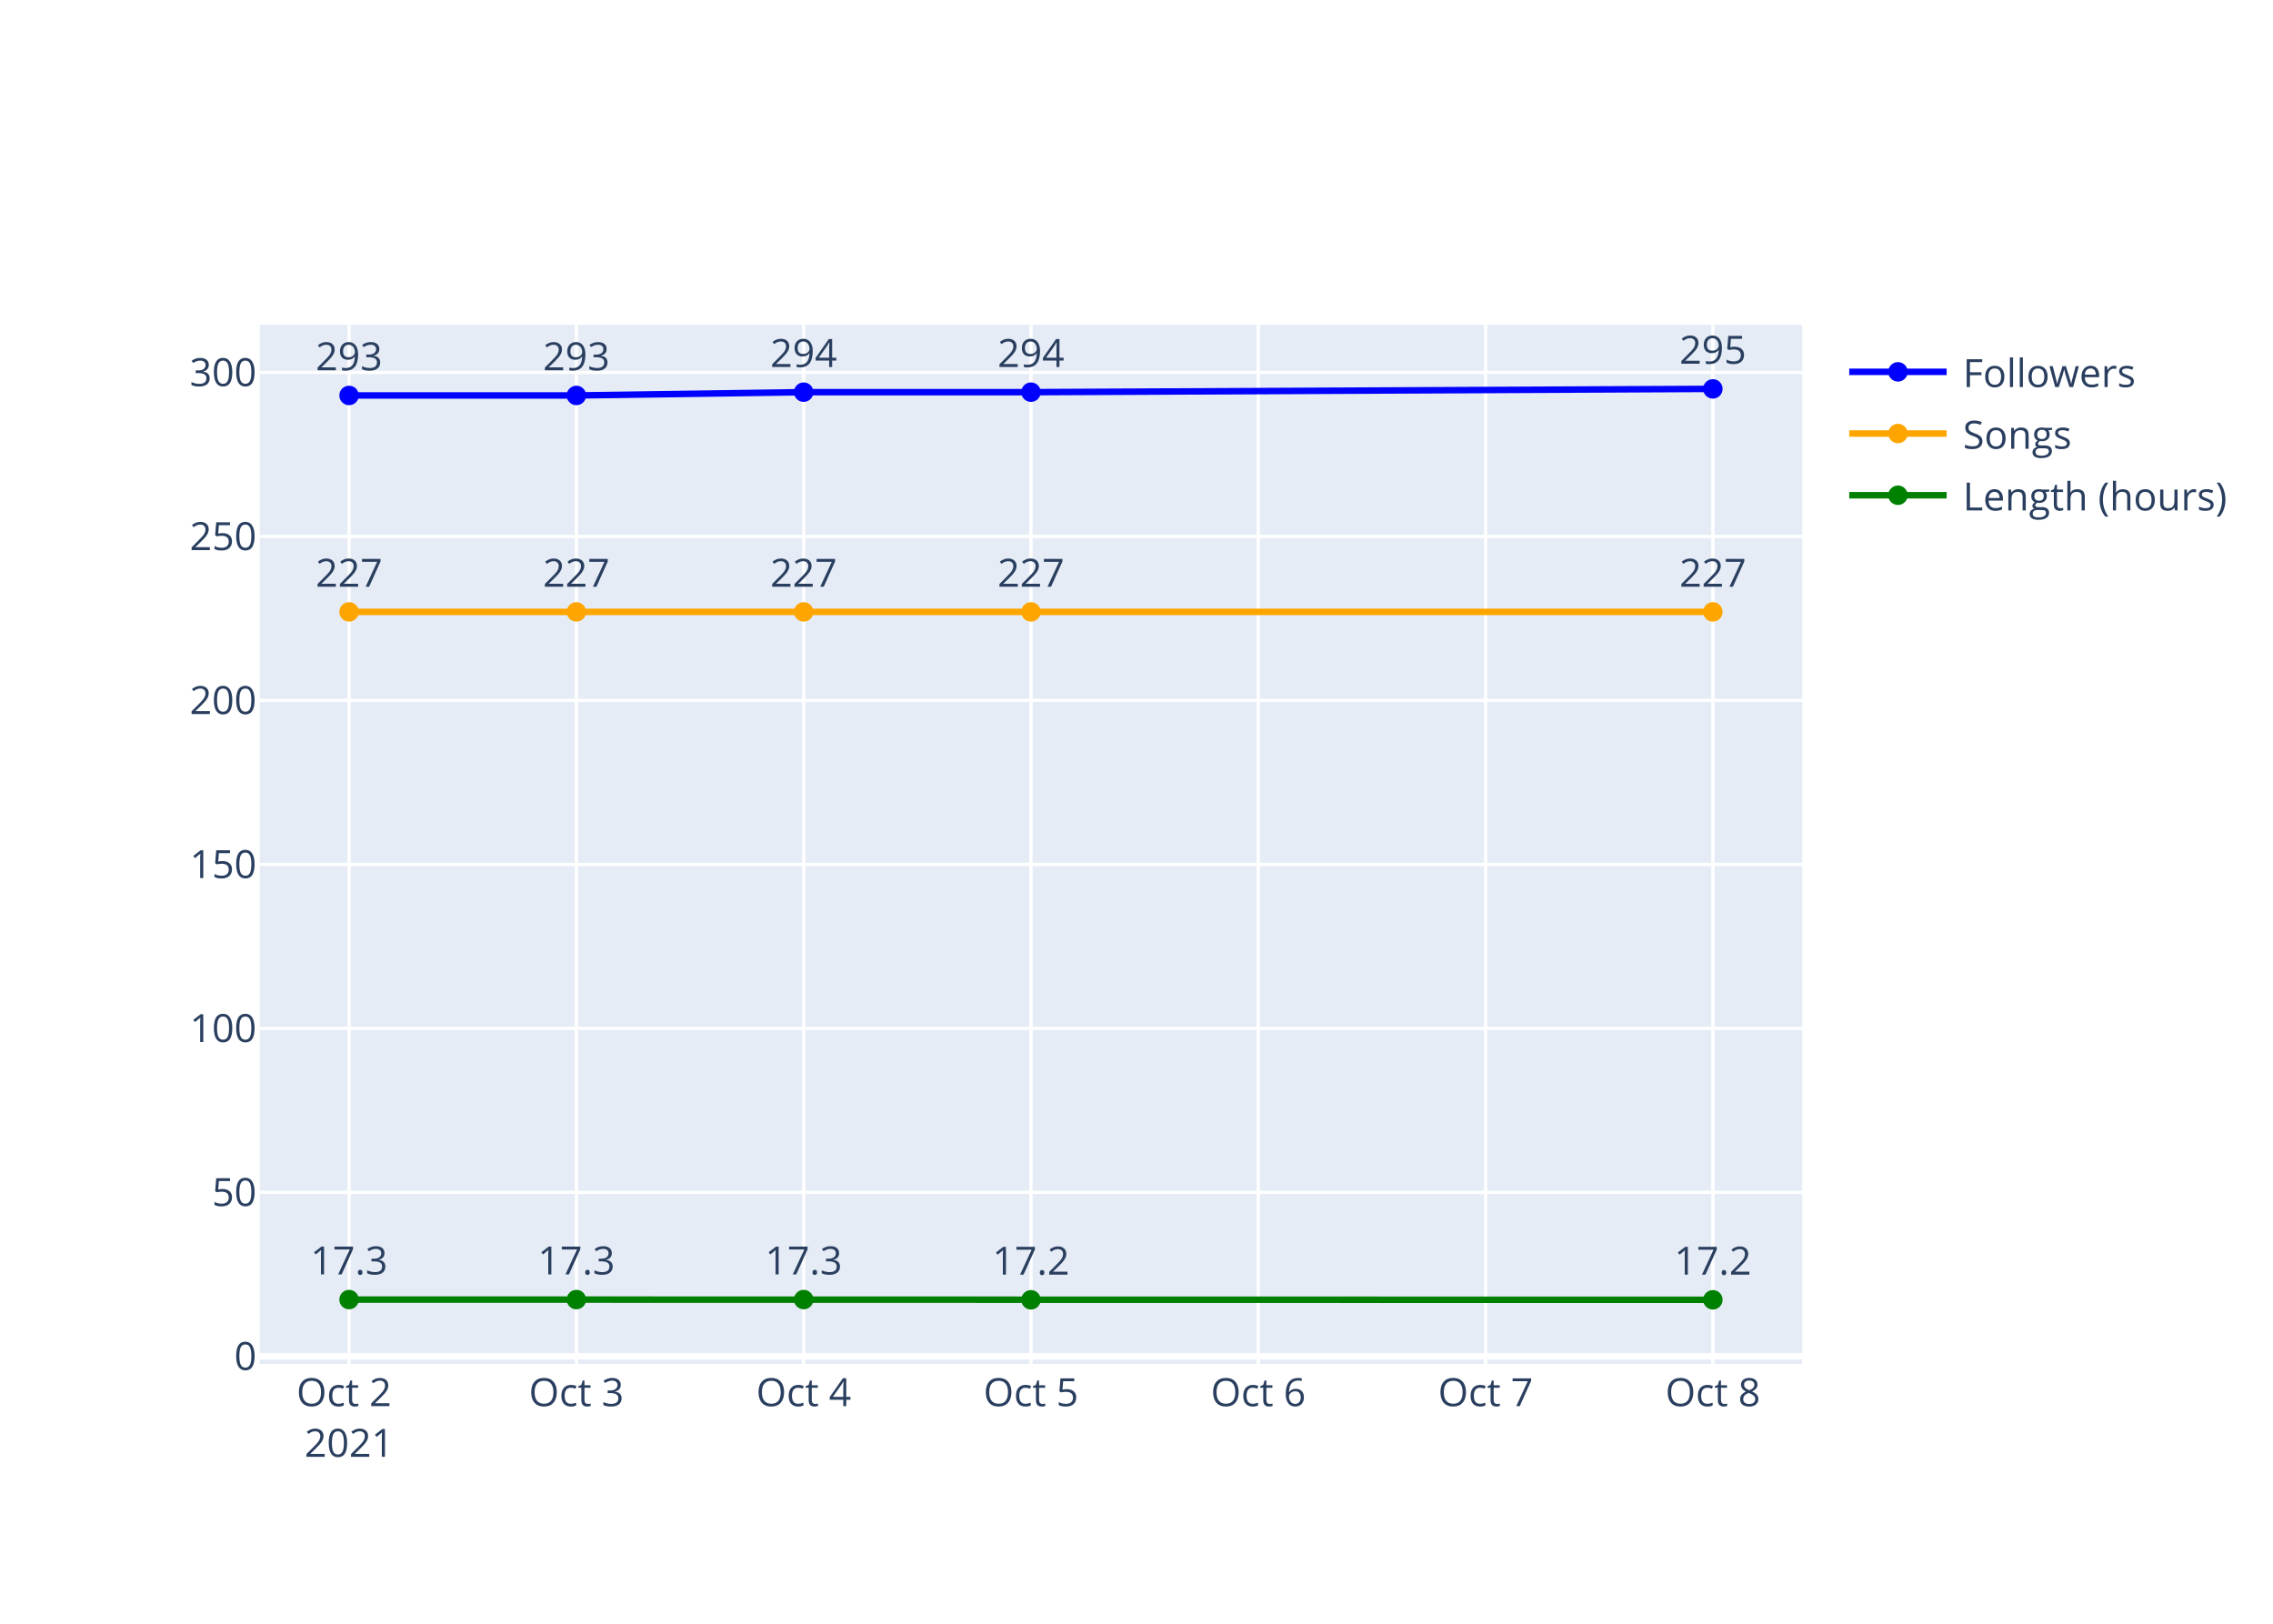
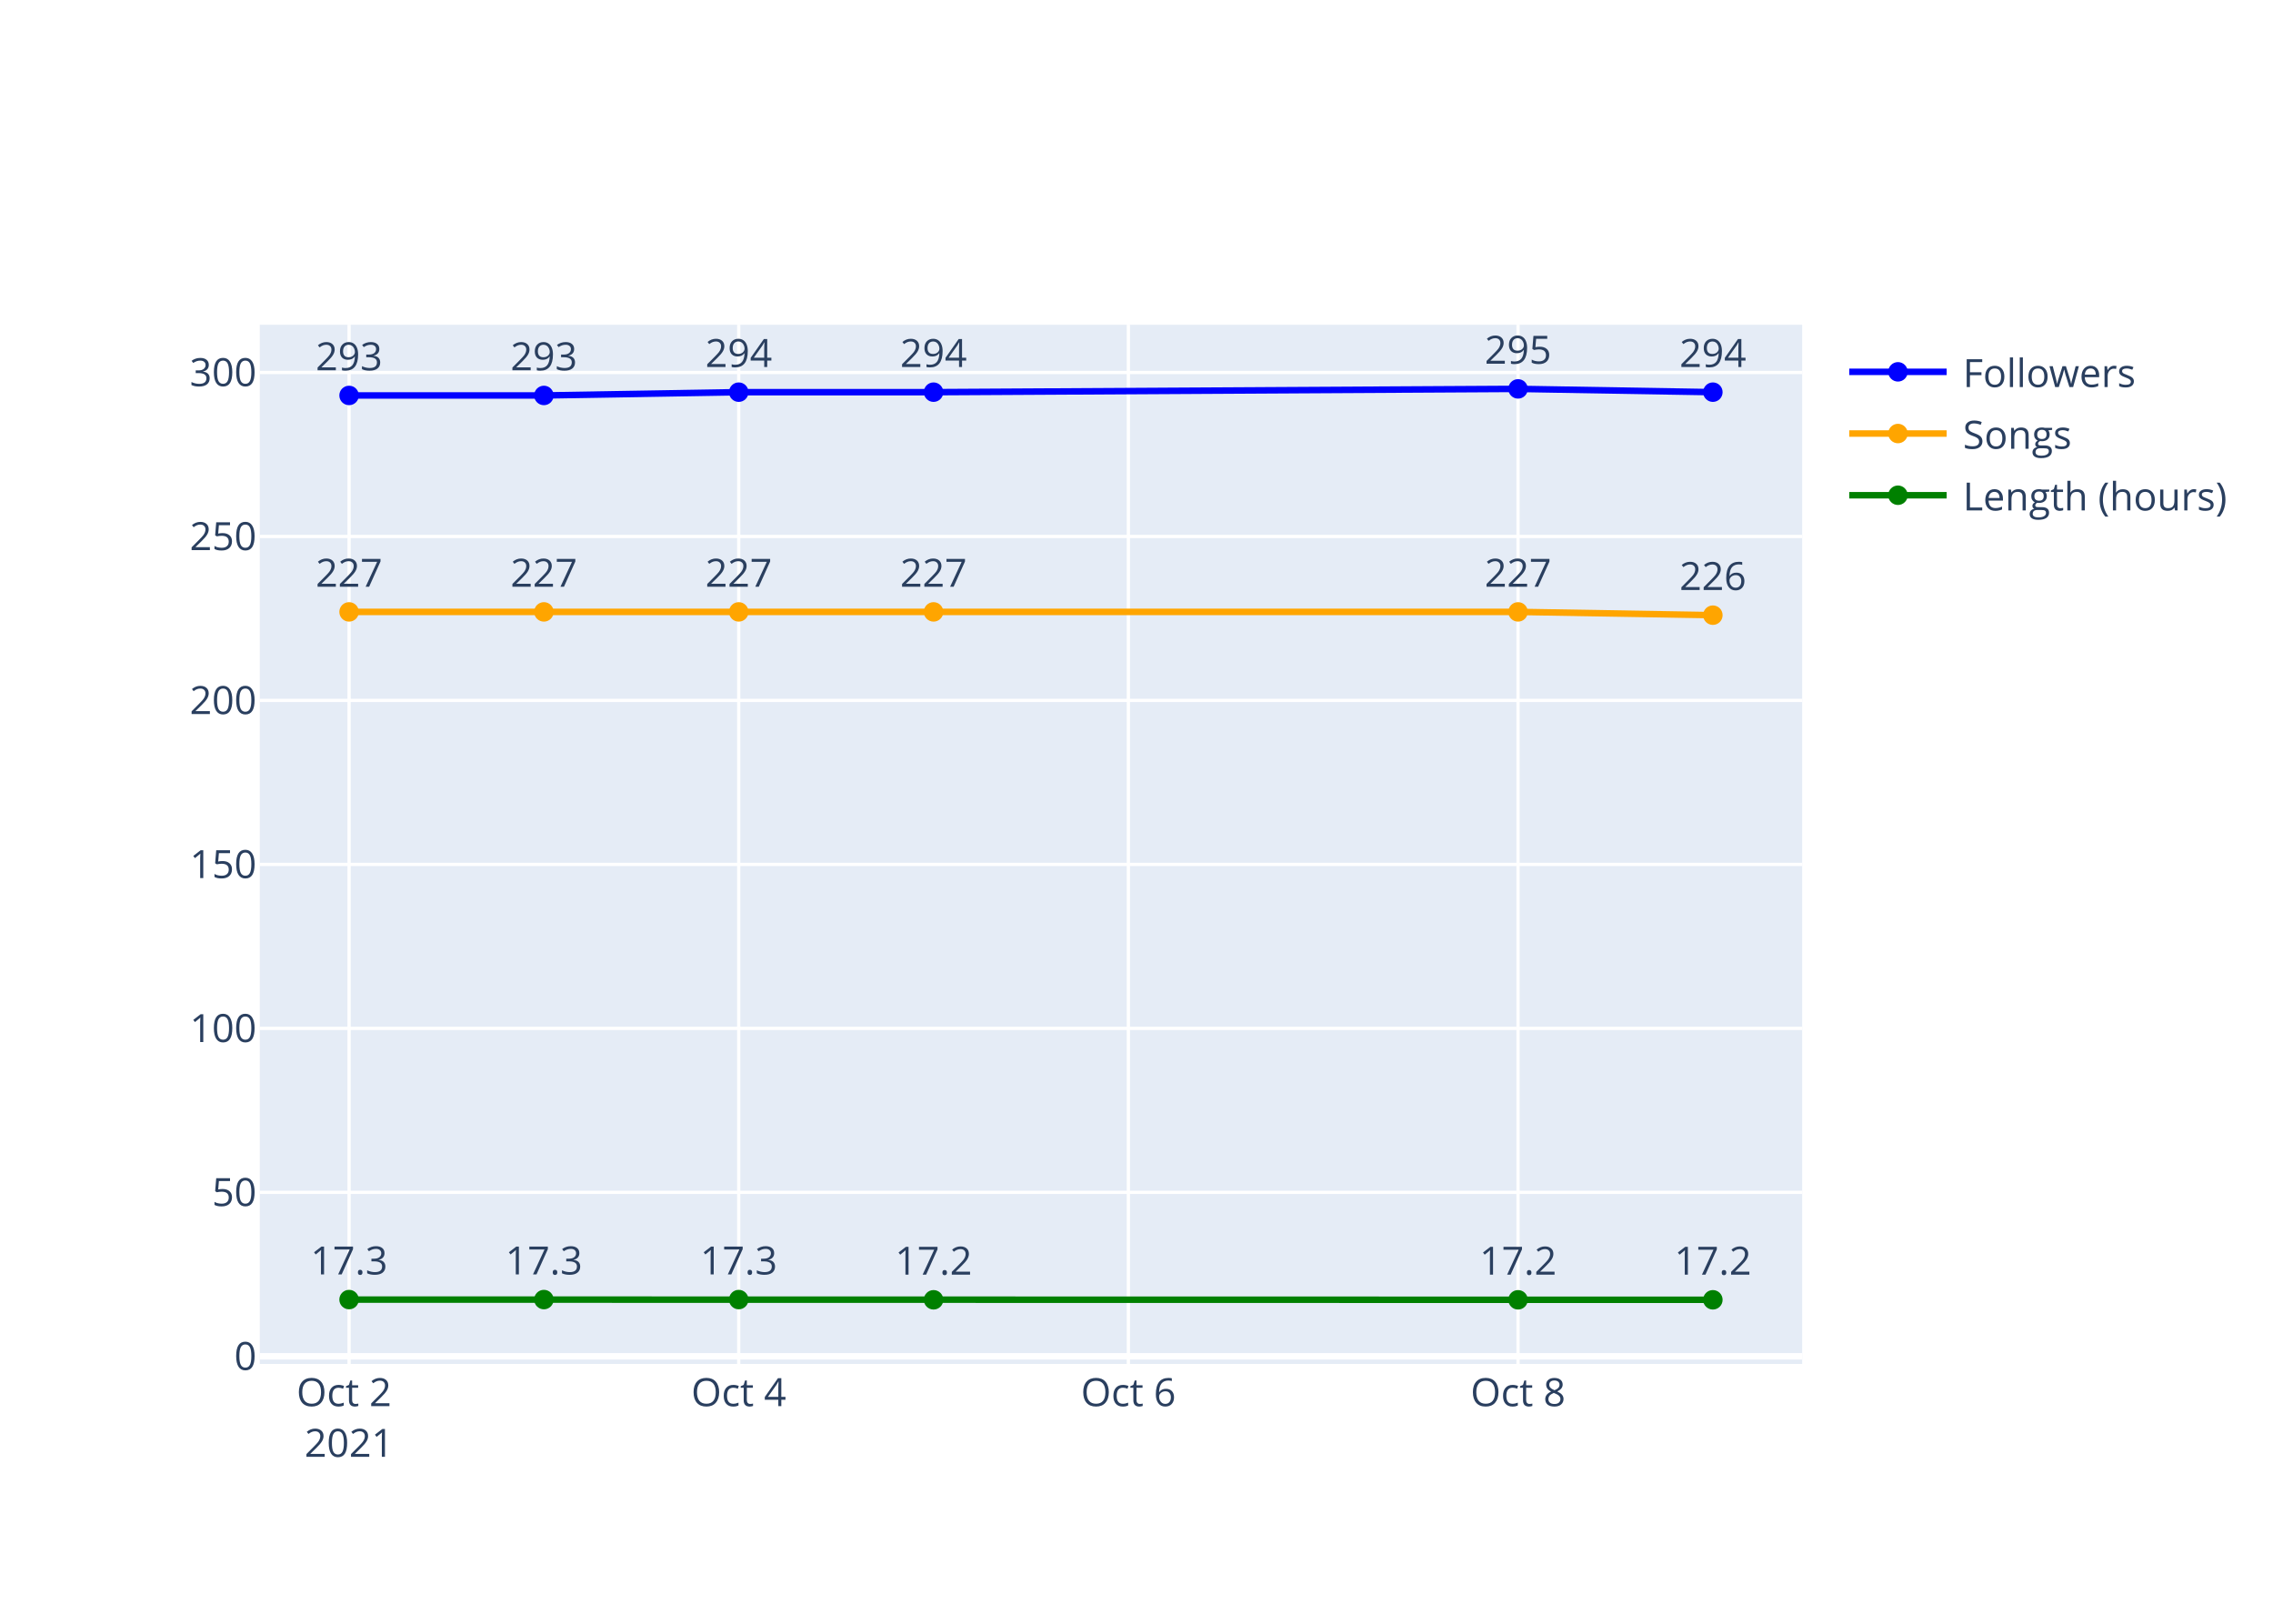
<svg xmlns="http://www.w3.org/2000/svg" class="main-svg" width="700" height="500" style="" viewBox="0 0 700 500">
  <rect x="0" y="0" width="700" height="500" style="fill: rgb(255, 255, 255); fill-opacity: 1;" />
-   <defs id="defs-01e454">
+   <defs id="defs-85c5ed">
    <g class="clips">
-       <clipPath id="clip01e454xyplot" class="plotclip">
+       <clipPath id="clip85c5edxyplot" class="plotclip">
        <rect width="475" height="320" />
      </clipPath>
-       <clipPath class="axesclip" id="clip01e454x">
+       <clipPath class="axesclip" id="clip85c5edx">
        <rect x="80" y="0" width="475" height="500" />
      </clipPath>
-       <clipPath class="axesclip" id="clip01e454y">
+       <clipPath class="axesclip" id="clip85c5edy">
        <rect x="0" y="100" width="700" height="320" />
      </clipPath>
-       <clipPath class="axesclip" id="clip01e454xy">
+       <clipPath class="axesclip" id="clip85c5edxy">
        <rect x="80" y="100" width="475" height="320" />
      </clipPath>
    </g>
    <g class="gradients" />
    <g class="patterns" />
  </defs>
  <g class="bglayer">
    <rect class="bg" x="80" y="100" width="475" height="320" style="fill: rgb(229, 236, 246); fill-opacity: 1; stroke-width: 0;" />
  </g>
  <g class="layer-below">
    <g class="imagelayer" />
    <g class="shapelayer" />
  </g>
  <g class="cartesianlayer">
    <g class="subplot xy">
      <g class="layer-subplot">
        <g class="shapelayer" />
        <g class="imagelayer" />
      </g>
      <g class="gridlayer">
        <g class="x">
          <path class="xgrid crisp" transform="translate(107.5,0)" d="M0,100v320" style="stroke: rgb(255, 255, 255); stroke-opacity: 1; stroke-width: 1px;" />
-           <path class="xgrid crisp" transform="translate(177.5,0)" d="M0,100v320" style="stroke: rgb(255, 255, 255); stroke-opacity: 1; stroke-width: 1px;" />
-           <path class="xgrid crisp" transform="translate(247.5,0)" d="M0,100v320" style="stroke: rgb(255, 255, 255); stroke-opacity: 1; stroke-width: 1px;" />
-           <path class="xgrid crisp" transform="translate(317.5,0)" d="M0,100v320" style="stroke: rgb(255, 255, 255); stroke-opacity: 1; stroke-width: 1px;" />
-           <path class="xgrid crisp" transform="translate(387.5,0)" d="M0,100v320" style="stroke: rgb(255, 255, 255); stroke-opacity: 1; stroke-width: 1px;" />
-           <path class="xgrid crisp" transform="translate(457.5,0)" d="M0,100v320" style="stroke: rgb(255, 255, 255); stroke-opacity: 1; stroke-width: 1px;" />
-           <path class="xgrid crisp" transform="translate(527.5,0)" d="M0,100v320" style="stroke: rgb(255, 255, 255); stroke-opacity: 1; stroke-width: 1px;" />
+           <path class="xgrid crisp" transform="translate(227.5,0)" d="M0,100v320" style="stroke: rgb(255, 255, 255); stroke-opacity: 1; stroke-width: 1px;" />
+           <path class="xgrid crisp" transform="translate(347.5,0)" d="M0,100v320" style="stroke: rgb(255, 255, 255); stroke-opacity: 1; stroke-width: 1px;" />
+           <path class="xgrid crisp" transform="translate(467.5,0)" d="M0,100v320" style="stroke: rgb(255, 255, 255); stroke-opacity: 1; stroke-width: 1px;" />
        </g>
        <g class="y">
          <path class="ygrid crisp" transform="translate(0,367.16)" d="M80,0h475" style="stroke: rgb(255, 255, 255); stroke-opacity: 1; stroke-width: 1px;" />
          <path class="ygrid crisp" transform="translate(0,316.67)" d="M80,0h475" style="stroke: rgb(255, 255, 255); stroke-opacity: 1; stroke-width: 1px;" />
          <path class="ygrid crisp" transform="translate(0,266.18)" d="M80,0h475" style="stroke: rgb(255, 255, 255); stroke-opacity: 1; stroke-width: 1px;" />
          <path class="ygrid crisp" transform="translate(0,215.68)" d="M80,0h475" style="stroke: rgb(255, 255, 255); stroke-opacity: 1; stroke-width: 1px;" />
          <path class="ygrid crisp" transform="translate(0,165.19)" d="M80,0h475" style="stroke: rgb(255, 255, 255); stroke-opacity: 1; stroke-width: 1px;" />
          <path class="ygrid crisp" transform="translate(0,114.7)" d="M80,0h475" style="stroke: rgb(255, 255, 255); stroke-opacity: 1; stroke-width: 1px;" />
        </g>
      </g>
      <g class="zerolinelayer">
        <path class="yzl zl crisp" transform="translate(0,417.65)" d="M80,0h475" style="stroke: rgb(255, 255, 255); stroke-opacity: 1; stroke-width: 2px;" />
      </g>
      <path class="xlines-below" />
      <path class="ylines-below" />
      <g class="overlines-below" />
      <g class="xaxislayer-below" />
      <g class="yaxislayer-below" />
      <g class="overaxes-below" />
-       <g class="plot" transform="translate(80,100)" clip-path="url(#clip01e454xyplot)">
+       <g class="plot" transform="translate(80,100)" clip-path="url(#clip85c5edxyplot)">
        <g class="scatterlayer mlayer">
-           <g class="trace scatter tracea15169" style="stroke-miterlimit: 2; opacity: 1;">
+           <g class="trace scatter trace5109c4" style="stroke-miterlimit: 2; opacity: 1;">
            <g class="fills" />
            <g class="errorbars" />
            <g class="lines">
-               <path class="js-line" d="M27.5,21.77L97.5,21.77L167.5,20.76L237.5,20.76L447.5,19.75" style="vector-effect: non-scaling-stroke; fill: none; stroke: rgb(0, 0, 255); stroke-opacity: 1; stroke-width: 2px; opacity: 1;" />
+               <path class="js-line" d="M27.5,21.77L87.5,21.77L147.5,20.76L207.5,20.76L387.5,19.75L447.5,20.76" style="vector-effect: non-scaling-stroke; fill: none; stroke: rgb(0, 0, 255); stroke-opacity: 1; stroke-width: 2px; opacity: 1;" />
            </g>
            <g class="points">
              <path class="point" transform="translate(27.5,21.77)" d="M3,0A3,3 0 1,1 0,-3A3,3 0 0,1 3,0Z" style="opacity: 1; stroke-width: 0px; fill: rgb(0, 0, 255); fill-opacity: 1;" />
-               <path class="point" transform="translate(97.5,21.77)" d="M3,0A3,3 0 1,1 0,-3A3,3 0 0,1 3,0Z" style="opacity: 1; stroke-width: 0px; fill: rgb(0, 0, 255); fill-opacity: 1;" />
-               <path class="point" transform="translate(167.5,20.76)" d="M3,0A3,3 0 1,1 0,-3A3,3 0 0,1 3,0Z" style="opacity: 1; stroke-width: 0px; fill: rgb(0, 0, 255); fill-opacity: 1;" />
-               <path class="point" transform="translate(237.5,20.76)" d="M3,0A3,3 0 1,1 0,-3A3,3 0 0,1 3,0Z" style="opacity: 1; stroke-width: 0px; fill: rgb(0, 0, 255); fill-opacity: 1;" />
-               <path class="point" transform="translate(447.5,19.75)" d="M3,0A3,3 0 1,1 0,-3A3,3 0 0,1 3,0Z" style="opacity: 1; stroke-width: 0px; fill: rgb(0, 0, 255); fill-opacity: 1;" />
+               <path class="point" transform="translate(87.5,21.77)" d="M3,0A3,3 0 1,1 0,-3A3,3 0 0,1 3,0Z" style="opacity: 1; stroke-width: 0px; fill: rgb(0, 0, 255); fill-opacity: 1;" />
+               <path class="point" transform="translate(147.5,20.76)" d="M3,0A3,3 0 1,1 0,-3A3,3 0 0,1 3,0Z" style="opacity: 1; stroke-width: 0px; fill: rgb(0, 0, 255); fill-opacity: 1;" />
+               <path class="point" transform="translate(207.5,20.76)" d="M3,0A3,3 0 1,1 0,-3A3,3 0 0,1 3,0Z" style="opacity: 1; stroke-width: 0px; fill: rgb(0, 0, 255); fill-opacity: 1;" />
+               <path class="point" transform="translate(387.5,19.75)" d="M3,0A3,3 0 1,1 0,-3A3,3 0 0,1 3,0Z" style="opacity: 1; stroke-width: 0px; fill: rgb(0, 0, 255); fill-opacity: 1;" />
+               <path class="point" transform="translate(447.5,20.76)" d="M3,0A3,3 0 1,1 0,-3A3,3 0 0,1 3,0Z" style="opacity: 1; stroke-width: 0px; fill: rgb(0, 0, 255); fill-opacity: 1;" />
            </g>
            <g class="text">
              <g class="textpoint" transform="translate(0,-7.75)">
                <text x="27.5" y="21.77" text-anchor="middle" style="font-family: 'Open Sans', verdana, arial, sans-serif; font-size: 12px; fill: rgb(42, 63, 95); fill-opacity: 1; white-space: pre;">293</text>
              </g>
              <g class="textpoint" transform="translate(0,-7.75)">
-                 <text x="97.5" y="21.77" text-anchor="middle" style="font-family: 'Open Sans', verdana, arial, sans-serif; font-size: 12px; fill: rgb(42, 63, 95); fill-opacity: 1; white-space: pre;">293</text>
-               </g>
-               <g class="textpoint" transform="translate(0,-7.75)">
-                 <text x="167.5" y="20.76" text-anchor="middle" style="font-family: 'Open Sans', verdana, arial, sans-serif; font-size: 12px; fill: rgb(42, 63, 95); fill-opacity: 1; white-space: pre;">294</text>
-               </g>
-               <g class="textpoint" transform="translate(0,-7.75)">
-                 <text x="237.5" y="20.76" text-anchor="middle" style="font-family: 'Open Sans', verdana, arial, sans-serif; font-size: 12px; fill: rgb(42, 63, 95); fill-opacity: 1; white-space: pre;">294</text>
-               </g>
-               <g class="textpoint" transform="translate(0,-7.75)">
-                 <text x="447.5" y="19.75" text-anchor="middle" style="font-family: 'Open Sans', verdana, arial, sans-serif; font-size: 12px; fill: rgb(42, 63, 95); fill-opacity: 1; white-space: pre;">295</text>
-               </g>
-             </g>
-           </g>
-           <g class="trace scatter trace4ba43e" style="stroke-miterlimit: 2; opacity: 1;">
+                 <text x="87.5" y="21.77" text-anchor="middle" style="font-family: 'Open Sans', verdana, arial, sans-serif; font-size: 12px; fill: rgb(42, 63, 95); fill-opacity: 1; white-space: pre;">293</text>
+               </g>
+               <g class="textpoint" transform="translate(0,-7.75)">
+                 <text x="147.5" y="20.76" text-anchor="middle" style="font-family: 'Open Sans', verdana, arial, sans-serif; font-size: 12px; fill: rgb(42, 63, 95); fill-opacity: 1; white-space: pre;">294</text>
+               </g>
+               <g class="textpoint" transform="translate(0,-7.75)">
+                 <text x="207.5" y="20.76" text-anchor="middle" style="font-family: 'Open Sans', verdana, arial, sans-serif; font-size: 12px; fill: rgb(42, 63, 95); fill-opacity: 1; white-space: pre;">294</text>
+               </g>
+               <g class="textpoint" transform="translate(0,-7.75)">
+                 <text x="387.5" y="19.75" text-anchor="middle" style="font-family: 'Open Sans', verdana, arial, sans-serif; font-size: 12px; fill: rgb(42, 63, 95); fill-opacity: 1; white-space: pre;">295</text>
+               </g>
+               <g class="textpoint" transform="translate(0,-7.75)">
+                 <text x="447.5" y="20.76" text-anchor="middle" style="font-family: 'Open Sans', verdana, arial, sans-serif; font-size: 12px; fill: rgb(42, 63, 95); fill-opacity: 1; white-space: pre;">294</text>
+               </g>
+             </g>
+           </g>
+           <g class="trace scatter tracee7479a" style="stroke-miterlimit: 2; opacity: 1;">
            <g class="fills" />
            <g class="errorbars" />
            <g class="lines">
-               <path class="js-line" d="M27.5,88.42L447.5,88.42" style="vector-effect: non-scaling-stroke; fill: none; stroke: rgb(255, 165, 0); stroke-opacity: 1; stroke-width: 2px; opacity: 1;" />
+               <path class="js-line" d="M27.5,88.42L387.5,88.42L447.5,89.43" style="vector-effect: non-scaling-stroke; fill: none; stroke: rgb(255, 165, 0); stroke-opacity: 1; stroke-width: 2px; opacity: 1;" />
            </g>
            <g class="points">
              <path class="point" transform="translate(27.5,88.42)" d="M3,0A3,3 0 1,1 0,-3A3,3 0 0,1 3,0Z" style="opacity: 1; stroke-width: 0px; fill: rgb(255, 165, 0); fill-opacity: 1;" />
-               <path class="point" transform="translate(97.5,88.42)" d="M3,0A3,3 0 1,1 0,-3A3,3 0 0,1 3,0Z" style="opacity: 1; stroke-width: 0px; fill: rgb(255, 165, 0); fill-opacity: 1;" />
-               <path class="point" transform="translate(167.5,88.42)" d="M3,0A3,3 0 1,1 0,-3A3,3 0 0,1 3,0Z" style="opacity: 1; stroke-width: 0px; fill: rgb(255, 165, 0); fill-opacity: 1;" />
-               <path class="point" transform="translate(237.5,88.42)" d="M3,0A3,3 0 1,1 0,-3A3,3 0 0,1 3,0Z" style="opacity: 1; stroke-width: 0px; fill: rgb(255, 165, 0); fill-opacity: 1;" />
-               <path class="point" transform="translate(447.5,88.42)" d="M3,0A3,3 0 1,1 0,-3A3,3 0 0,1 3,0Z" style="opacity: 1; stroke-width: 0px; fill: rgb(255, 165, 0); fill-opacity: 1;" />
+               <path class="point" transform="translate(87.5,88.42)" d="M3,0A3,3 0 1,1 0,-3A3,3 0 0,1 3,0Z" style="opacity: 1; stroke-width: 0px; fill: rgb(255, 165, 0); fill-opacity: 1;" />
+               <path class="point" transform="translate(147.5,88.42)" d="M3,0A3,3 0 1,1 0,-3A3,3 0 0,1 3,0Z" style="opacity: 1; stroke-width: 0px; fill: rgb(255, 165, 0); fill-opacity: 1;" />
+               <path class="point" transform="translate(207.5,88.42)" d="M3,0A3,3 0 1,1 0,-3A3,3 0 0,1 3,0Z" style="opacity: 1; stroke-width: 0px; fill: rgb(255, 165, 0); fill-opacity: 1;" />
+               <path class="point" transform="translate(387.5,88.42)" d="M3,0A3,3 0 1,1 0,-3A3,3 0 0,1 3,0Z" style="opacity: 1; stroke-width: 0px; fill: rgb(255, 165, 0); fill-opacity: 1;" />
+               <path class="point" transform="translate(447.5,89.43)" d="M3,0A3,3 0 1,1 0,-3A3,3 0 0,1 3,0Z" style="opacity: 1; stroke-width: 0px; fill: rgb(255, 165, 0); fill-opacity: 1;" />
            </g>
            <g class="text">
              <g class="textpoint" transform="translate(0,-7.75)">
                <text x="27.5" y="88.42" text-anchor="middle" style="font-family: 'Open Sans', verdana, arial, sans-serif; font-size: 12px; fill: rgb(42, 63, 95); fill-opacity: 1; white-space: pre;">227</text>
              </g>
              <g class="textpoint" transform="translate(0,-7.75)">
-                 <text x="97.5" y="88.42" text-anchor="middle" style="font-family: 'Open Sans', verdana, arial, sans-serif; font-size: 12px; fill: rgb(42, 63, 95); fill-opacity: 1; white-space: pre;">227</text>
-               </g>
-               <g class="textpoint" transform="translate(0,-7.75)">
-                 <text x="167.5" y="88.42" text-anchor="middle" style="font-family: 'Open Sans', verdana, arial, sans-serif; font-size: 12px; fill: rgb(42, 63, 95); fill-opacity: 1; white-space: pre;">227</text>
-               </g>
-               <g class="textpoint" transform="translate(0,-7.75)">
-                 <text x="237.5" y="88.42" text-anchor="middle" style="font-family: 'Open Sans', verdana, arial, sans-serif; font-size: 12px; fill: rgb(42, 63, 95); fill-opacity: 1; white-space: pre;">227</text>
-               </g>
-               <g class="textpoint" transform="translate(0,-7.75)">
-                 <text x="447.5" y="88.42" text-anchor="middle" style="font-family: 'Open Sans', verdana, arial, sans-serif; font-size: 12px; fill: rgb(42, 63, 95); fill-opacity: 1; white-space: pre;">227</text>
-               </g>
-             </g>
-           </g>
-           <g class="trace scatter traceb2b3a3" style="stroke-miterlimit: 2; opacity: 1;">
+                 <text x="87.5" y="88.42" text-anchor="middle" style="font-family: 'Open Sans', verdana, arial, sans-serif; font-size: 12px; fill: rgb(42, 63, 95); fill-opacity: 1; white-space: pre;">227</text>
+               </g>
+               <g class="textpoint" transform="translate(0,-7.75)">
+                 <text x="147.5" y="88.42" text-anchor="middle" style="font-family: 'Open Sans', verdana, arial, sans-serif; font-size: 12px; fill: rgb(42, 63, 95); fill-opacity: 1; white-space: pre;">227</text>
+               </g>
+               <g class="textpoint" transform="translate(0,-7.75)">
+                 <text x="207.5" y="88.42" text-anchor="middle" style="font-family: 'Open Sans', verdana, arial, sans-serif; font-size: 12px; fill: rgb(42, 63, 95); fill-opacity: 1; white-space: pre;">227</text>
+               </g>
+               <g class="textpoint" transform="translate(0,-7.75)">
+                 <text x="387.5" y="88.42" text-anchor="middle" style="font-family: 'Open Sans', verdana, arial, sans-serif; font-size: 12px; fill: rgb(42, 63, 95); fill-opacity: 1; white-space: pre;">227</text>
+               </g>
+               <g class="textpoint" transform="translate(0,-7.75)">
+                 <text x="447.5" y="89.43" text-anchor="middle" style="font-family: 'Open Sans', verdana, arial, sans-serif; font-size: 12px; fill: rgb(42, 63, 95); fill-opacity: 1; white-space: pre;">226</text>
+               </g>
+             </g>
+           </g>
+           <g class="trace scatter trace6c9e43" style="stroke-miterlimit: 2; opacity: 1;">
            <g class="fills" />
            <g class="errorbars" />
            <g class="lines">
              <path class="js-line" d="M27.5,300.18L447.5,300.25" style="vector-effect: non-scaling-stroke; fill: none; stroke: rgb(0, 128, 0); stroke-opacity: 1; stroke-width: 2px; opacity: 1;" />
            </g>
            <g class="points">
              <path class="point" transform="translate(27.5,300.18)" d="M3,0A3,3 0 1,1 0,-3A3,3 0 0,1 3,0Z" style="opacity: 1; stroke-width: 0px; fill: rgb(0, 128, 0); fill-opacity: 1;" />
-               <path class="point" transform="translate(97.5,300.18)" d="M3,0A3,3 0 1,1 0,-3A3,3 0 0,1 3,0Z" style="opacity: 1; stroke-width: 0px; fill: rgb(0, 128, 0); fill-opacity: 1;" />
-               <path class="point" transform="translate(167.5,300.18)" d="M3,0A3,3 0 1,1 0,-3A3,3 0 0,1 3,0Z" style="opacity: 1; stroke-width: 0px; fill: rgb(0, 128, 0); fill-opacity: 1;" />
-               <path class="point" transform="translate(237.5,300.25)" d="M3,0A3,3 0 1,1 0,-3A3,3 0 0,1 3,0Z" style="opacity: 1; stroke-width: 0px; fill: rgb(0, 128, 0); fill-opacity: 1;" />
+               <path class="point" transform="translate(87.5,300.18)" d="M3,0A3,3 0 1,1 0,-3A3,3 0 0,1 3,0Z" style="opacity: 1; stroke-width: 0px; fill: rgb(0, 128, 0); fill-opacity: 1;" />
+               <path class="point" transform="translate(147.5,300.18)" d="M3,0A3,3 0 1,1 0,-3A3,3 0 0,1 3,0Z" style="opacity: 1; stroke-width: 0px; fill: rgb(0, 128, 0); fill-opacity: 1;" />
+               <path class="point" transform="translate(207.5,300.25)" d="M3,0A3,3 0 1,1 0,-3A3,3 0 0,1 3,0Z" style="opacity: 1; stroke-width: 0px; fill: rgb(0, 128, 0); fill-opacity: 1;" />
+               <path class="point" transform="translate(387.5,300.25)" d="M3,0A3,3 0 1,1 0,-3A3,3 0 0,1 3,0Z" style="opacity: 1; stroke-width: 0px; fill: rgb(0, 128, 0); fill-opacity: 1;" />
              <path class="point" transform="translate(447.5,300.25)" d="M3,0A3,3 0 1,1 0,-3A3,3 0 0,1 3,0Z" style="opacity: 1; stroke-width: 0px; fill: rgb(0, 128, 0); fill-opacity: 1;" />
            </g>
            <g class="text">
              <g class="textpoint" transform="translate(0,-7.75)">
                <text x="27.5" y="300.18" text-anchor="middle" style="font-family: 'Open Sans', verdana, arial, sans-serif; font-size: 12px; fill: rgb(42, 63, 95); fill-opacity: 1; white-space: pre;">17.3</text>
              </g>
              <g class="textpoint" transform="translate(0,-7.75)">
-                 <text x="97.5" y="300.18" text-anchor="middle" style="font-family: 'Open Sans', verdana, arial, sans-serif; font-size: 12px; fill: rgb(42, 63, 95); fill-opacity: 1; white-space: pre;">17.3</text>
-               </g>
-               <g class="textpoint" transform="translate(0,-7.75)">
-                 <text x="167.5" y="300.18" text-anchor="middle" style="font-family: 'Open Sans', verdana, arial, sans-serif; font-size: 12px; fill: rgb(42, 63, 95); fill-opacity: 1; white-space: pre;">17.3</text>
-               </g>
-               <g class="textpoint" transform="translate(0,-7.75)">
-                 <text x="237.5" y="300.25" text-anchor="middle" style="font-family: 'Open Sans', verdana, arial, sans-serif; font-size: 12px; fill: rgb(42, 63, 95); fill-opacity: 1; white-space: pre;">17.2</text>
+                 <text x="87.5" y="300.18" text-anchor="middle" style="font-family: 'Open Sans', verdana, arial, sans-serif; font-size: 12px; fill: rgb(42, 63, 95); fill-opacity: 1; white-space: pre;">17.3</text>
+               </g>
+               <g class="textpoint" transform="translate(0,-7.75)">
+                 <text x="147.5" y="300.18" text-anchor="middle" style="font-family: 'Open Sans', verdana, arial, sans-serif; font-size: 12px; fill: rgb(42, 63, 95); fill-opacity: 1; white-space: pre;">17.3</text>
+               </g>
+               <g class="textpoint" transform="translate(0,-7.75)">
+                 <text x="207.5" y="300.25" text-anchor="middle" style="font-family: 'Open Sans', verdana, arial, sans-serif; font-size: 12px; fill: rgb(42, 63, 95); fill-opacity: 1; white-space: pre;">17.2</text>
+               </g>
+               <g class="textpoint" transform="translate(0,-7.75)">
+                 <text x="387.5" y="300.25" text-anchor="middle" style="font-family: 'Open Sans', verdana, arial, sans-serif; font-size: 12px; fill: rgb(42, 63, 95); fill-opacity: 1; white-space: pre;">17.2</text>
              </g>
              <g class="textpoint" transform="translate(0,-7.75)">
                <text x="447.5" y="300.25" text-anchor="middle" style="font-family: 'Open Sans', verdana, arial, sans-serif; font-size: 12px; fill: rgb(42, 63, 95); fill-opacity: 1; white-space: pre;">17.2</text>
              </g>
            </g>
          </g>
        </g>
      </g>
      <g class="overplot" />
      <path class="xlines-above crisp" d="M0,0" style="fill: none;" />
      <path class="ylines-above crisp" d="M0,0" style="fill: none;" />
      <g class="overlines-above" />
      <g class="xaxislayer-above">
        <g class="xtick">
          <text text-anchor="middle" x="0" y="433" transform="translate(107.5,0)" style="font-family: 'Open Sans', verdana, arial, sans-serif; font-size: 12px; fill: rgb(42, 63, 95); fill-opacity: 1; white-space: pre; opacity: 1;">
            <tspan class="line" dy="0em" x="0" y="433">Oct 2</tspan>
            <tspan class="line" dy="1.3em" x="0" y="433">2021</tspan>
          </text>
        </g>
        <g class="xtick">
-           <text text-anchor="middle" x="0" y="433" style="font-family: 'Open Sans', verdana, arial, sans-serif; font-size: 12px; fill: rgb(42, 63, 95); fill-opacity: 1; white-space: pre; opacity: 1;" transform="translate(177.5,0)">Oct 3</text>
-         </g>
-         <g class="xtick">
-           <text text-anchor="middle" x="0" y="433" style="font-family: 'Open Sans', verdana, arial, sans-serif; font-size: 12px; fill: rgb(42, 63, 95); fill-opacity: 1; white-space: pre; opacity: 1;" transform="translate(247.5,0)">Oct 4</text>
-         </g>
-         <g class="xtick">
-           <text text-anchor="middle" x="0" y="433" style="font-family: 'Open Sans', verdana, arial, sans-serif; font-size: 12px; fill: rgb(42, 63, 95); fill-opacity: 1; white-space: pre; opacity: 1;" transform="translate(317.5,0)">Oct 5</text>
-         </g>
-         <g class="xtick">
-           <text text-anchor="middle" x="0" y="433" style="font-family: 'Open Sans', verdana, arial, sans-serif; font-size: 12px; fill: rgb(42, 63, 95); fill-opacity: 1; white-space: pre; opacity: 1;" transform="translate(387.5,0)">Oct 6</text>
-         </g>
-         <g class="xtick">
-           <text text-anchor="middle" x="0" y="433" style="font-family: 'Open Sans', verdana, arial, sans-serif; font-size: 12px; fill: rgb(42, 63, 95); fill-opacity: 1; white-space: pre; opacity: 1;" transform="translate(457.5,0)">Oct 7</text>
-         </g>
-         <g class="xtick">
-           <text text-anchor="middle" x="0" y="433" style="font-family: 'Open Sans', verdana, arial, sans-serif; font-size: 12px; fill: rgb(42, 63, 95); fill-opacity: 1; white-space: pre; opacity: 1;" transform="translate(527.5,0)">Oct 8</text>
+           <text text-anchor="middle" x="0" y="433" style="font-family: 'Open Sans', verdana, arial, sans-serif; font-size: 12px; fill: rgb(42, 63, 95); fill-opacity: 1; white-space: pre; opacity: 1;" transform="translate(227.5,0)">Oct 4</text>
+         </g>
+         <g class="xtick">
+           <text text-anchor="middle" x="0" y="433" style="font-family: 'Open Sans', verdana, arial, sans-serif; font-size: 12px; fill: rgb(42, 63, 95); fill-opacity: 1; white-space: pre; opacity: 1;" transform="translate(347.5,0)">Oct 6</text>
+         </g>
+         <g class="xtick">
+           <text text-anchor="middle" x="0" y="433" style="font-family: 'Open Sans', verdana, arial, sans-serif; font-size: 12px; fill: rgb(42, 63, 95); fill-opacity: 1; white-space: pre; opacity: 1;" transform="translate(467.5,0)">Oct 8</text>
        </g>
      </g>
      <g class="yaxislayer-above">
        <g class="ytick">
          <text text-anchor="end" x="79" y="4.2" transform="translate(0,417.65)" style="font-family: 'Open Sans', verdana, arial, sans-serif; font-size: 12px; fill: rgb(42, 63, 95); fill-opacity: 1; white-space: pre; opacity: 1;">0</text>
        </g>
        <g class="ytick">
          <text text-anchor="end" x="79" y="4.2" style="font-family: 'Open Sans', verdana, arial, sans-serif; font-size: 12px; fill: rgb(42, 63, 95); fill-opacity: 1; white-space: pre; opacity: 1;" transform="translate(0,367.16)">50</text>
        </g>
        <g class="ytick">
          <text text-anchor="end" x="79" y="4.2" style="font-family: 'Open Sans', verdana, arial, sans-serif; font-size: 12px; fill: rgb(42, 63, 95); fill-opacity: 1; white-space: pre; opacity: 1;" transform="translate(0,316.67)">100</text>
        </g>
        <g class="ytick">
          <text text-anchor="end" x="79" y="4.2" style="font-family: 'Open Sans', verdana, arial, sans-serif; font-size: 12px; fill: rgb(42, 63, 95); fill-opacity: 1; white-space: pre; opacity: 1;" transform="translate(0,266.18)">150</text>
        </g>
        <g class="ytick">
          <text text-anchor="end" x="79" y="4.2" style="font-family: 'Open Sans', verdana, arial, sans-serif; font-size: 12px; fill: rgb(42, 63, 95); fill-opacity: 1; white-space: pre; opacity: 1;" transform="translate(0,215.68)">200</text>
        </g>
        <g class="ytick">
          <text text-anchor="end" x="79" y="4.2" style="font-family: 'Open Sans', verdana, arial, sans-serif; font-size: 12px; fill: rgb(42, 63, 95); fill-opacity: 1; white-space: pre; opacity: 1;" transform="translate(0,165.19)">250</text>
        </g>
        <g class="ytick">
          <text text-anchor="end" x="79" y="4.2" style="font-family: 'Open Sans', verdana, arial, sans-serif; font-size: 12px; fill: rgb(42, 63, 95); fill-opacity: 1; white-space: pre; opacity: 1;" transform="translate(0,114.7)">300</text>
        </g>
      </g>
      <g class="overaxes-above" />
    </g>
  </g>
  <g class="polarlayer" />
  <g class="ternarylayer" />
  <g class="geolayer" />
  <g class="funnelarealayer" />
  <g class="pielayer" />
  <g class="iciclelayer" />
  <g class="treemaplayer" />
  <g class="sunburstlayer" />
  <g class="glimages" />
-   <defs id="topdefs-01e454">
+   <defs id="topdefs-85c5ed">
    <g class="clips" />
-     <clipPath id="legend01e454">
+     <clipPath id="legend85c5ed">
      <rect width="124" height="67" x="0" y="0" />
    </clipPath>
  </defs>
  <g class="layer-above">
    <g class="imagelayer" />
    <g class="shapelayer" />
  </g>
  <g class="infolayer">
    <g class="legend" pointer-events="all" transform="translate(564.5,100)">
      <rect class="bg" shape-rendering="crispEdges" style="stroke: rgb(68, 68, 68); stroke-opacity: 1; fill: rgb(255, 255, 255); fill-opacity: 1; stroke-width: 0px;" width="124" height="67" x="0" y="0" />
-       <g class="scrollbox" transform="" clip-path="url(#legend01e454)">
+       <g class="scrollbox" transform="" clip-path="url(#legend85c5ed)">
        <g class="groups">
          <g class="traces" transform="translate(0,14.5)" style="opacity: 1;">
            <text class="legendtext" text-anchor="start" x="40" y="4.68" style="font-family: 'Open Sans', verdana, arial, sans-serif; font-size: 12px; fill: rgb(42, 63, 95); fill-opacity: 1; white-space: pre;">Followers</text>
            <g class="layers" style="opacity: 1;">
              <g class="legendfill" />
              <g class="legendlines">
                <path class="js-line" d="M5,0h30" style="fill: none; stroke: rgb(0, 0, 255); stroke-opacity: 1; stroke-width: 2px;" />
              </g>
              <g class="legendsymbols">
                <g class="legendpoints">
                  <path class="scatterpts" transform="translate(20,0)" d="M3,0A3,3 0 1,1 0,-3A3,3 0 0,1 3,0Z" style="opacity: 1; stroke-width: 0px; fill: rgb(0, 0, 255); fill-opacity: 1;" />
                </g>
              </g>
            </g>
            <rect class="legendtoggle" x="0" y="-9.5" width="118.062" height="19" style="fill: rgb(0, 0, 0); fill-opacity: 0;" />
          </g>
          <g class="traces" transform="translate(0,33.5)" style="opacity: 1;">
            <text class="legendtext" text-anchor="start" x="40" y="4.68" style="font-family: 'Open Sans', verdana, arial, sans-serif; font-size: 12px; fill: rgb(42, 63, 95); fill-opacity: 1; white-space: pre;">Songs</text>
            <g class="layers" style="opacity: 1;">
              <g class="legendfill" />
              <g class="legendlines">
                <path class="js-line" d="M5,0h30" style="fill: none; stroke: rgb(255, 165, 0); stroke-opacity: 1; stroke-width: 2px;" />
              </g>
              <g class="legendsymbols">
                <g class="legendpoints">
                  <path class="scatterpts" transform="translate(20,0)" d="M3,0A3,3 0 1,1 0,-3A3,3 0 0,1 3,0Z" style="opacity: 1; stroke-width: 0px; fill: rgb(255, 165, 0); fill-opacity: 1;" />
                </g>
              </g>
            </g>
            <rect class="legendtoggle" x="0" y="-9.5" width="118.062" height="19" style="fill: rgb(0, 0, 0); fill-opacity: 0;" />
          </g>
          <g class="traces" transform="translate(0,52.5)" style="opacity: 1;">
            <text class="legendtext" text-anchor="start" x="40" y="4.68" style="font-family: 'Open Sans', verdana, arial, sans-serif; font-size: 12px; fill: rgb(42, 63, 95); fill-opacity: 1; white-space: pre;">Length (hours)</text>
            <g class="layers" style="opacity: 1;">
              <g class="legendfill" />
              <g class="legendlines">
                <path class="js-line" d="M5,0h30" style="fill: none; stroke: rgb(0, 128, 0); stroke-opacity: 1; stroke-width: 2px;" />
              </g>
              <g class="legendsymbols">
                <g class="legendpoints">
                  <path class="scatterpts" transform="translate(20,0)" d="M3,0A3,3 0 1,1 0,-3A3,3 0 0,1 3,0Z" style="opacity: 1; stroke-width: 0px; fill: rgb(0, 128, 0); fill-opacity: 1;" />
                </g>
              </g>
            </g>
            <rect class="legendtoggle" x="0" y="-9.5" width="118.062" height="19" style="fill: rgb(0, 0, 0); fill-opacity: 0;" />
          </g>
        </g>
      </g>
      <rect class="scrollbar" rx="20" ry="3" width="0" height="0" style="fill: rgb(128, 139, 164); fill-opacity: 1;" x="0" y="0" />
    </g>
    <g class="g-gtitle" />
    <g class="g-xtitle" />
    <g class="g-ytitle" />
  </g>
</svg>
